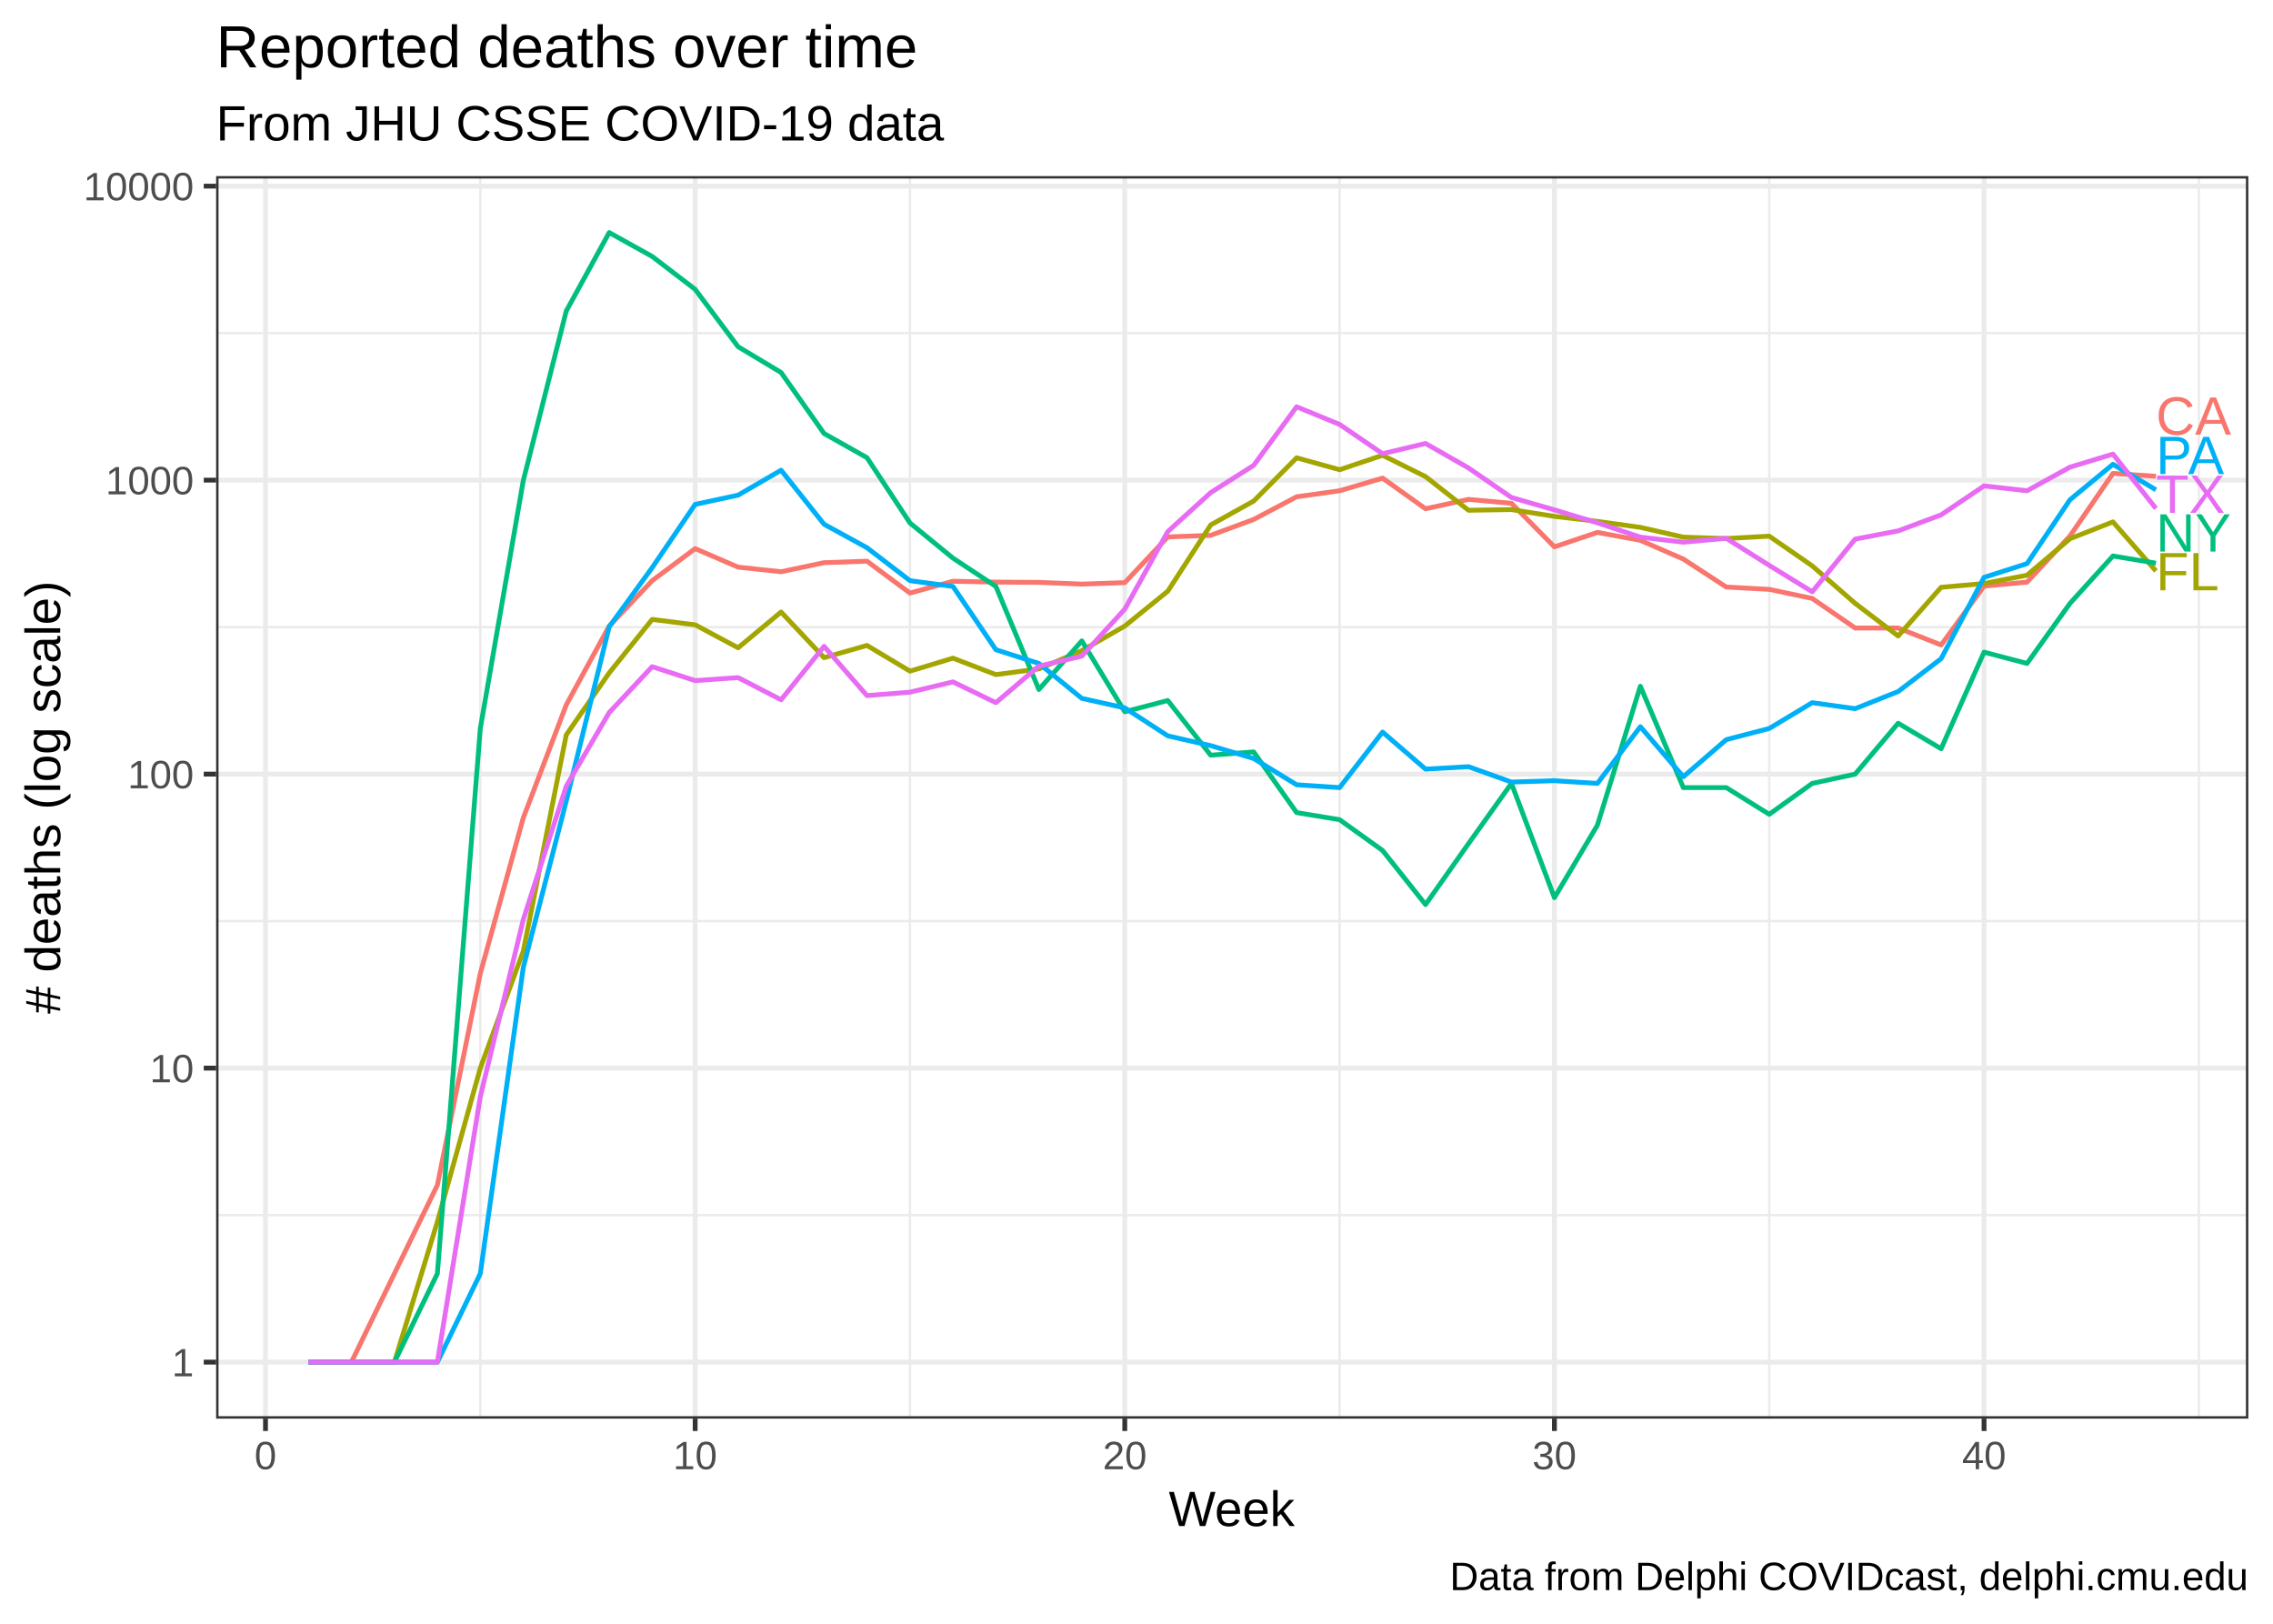
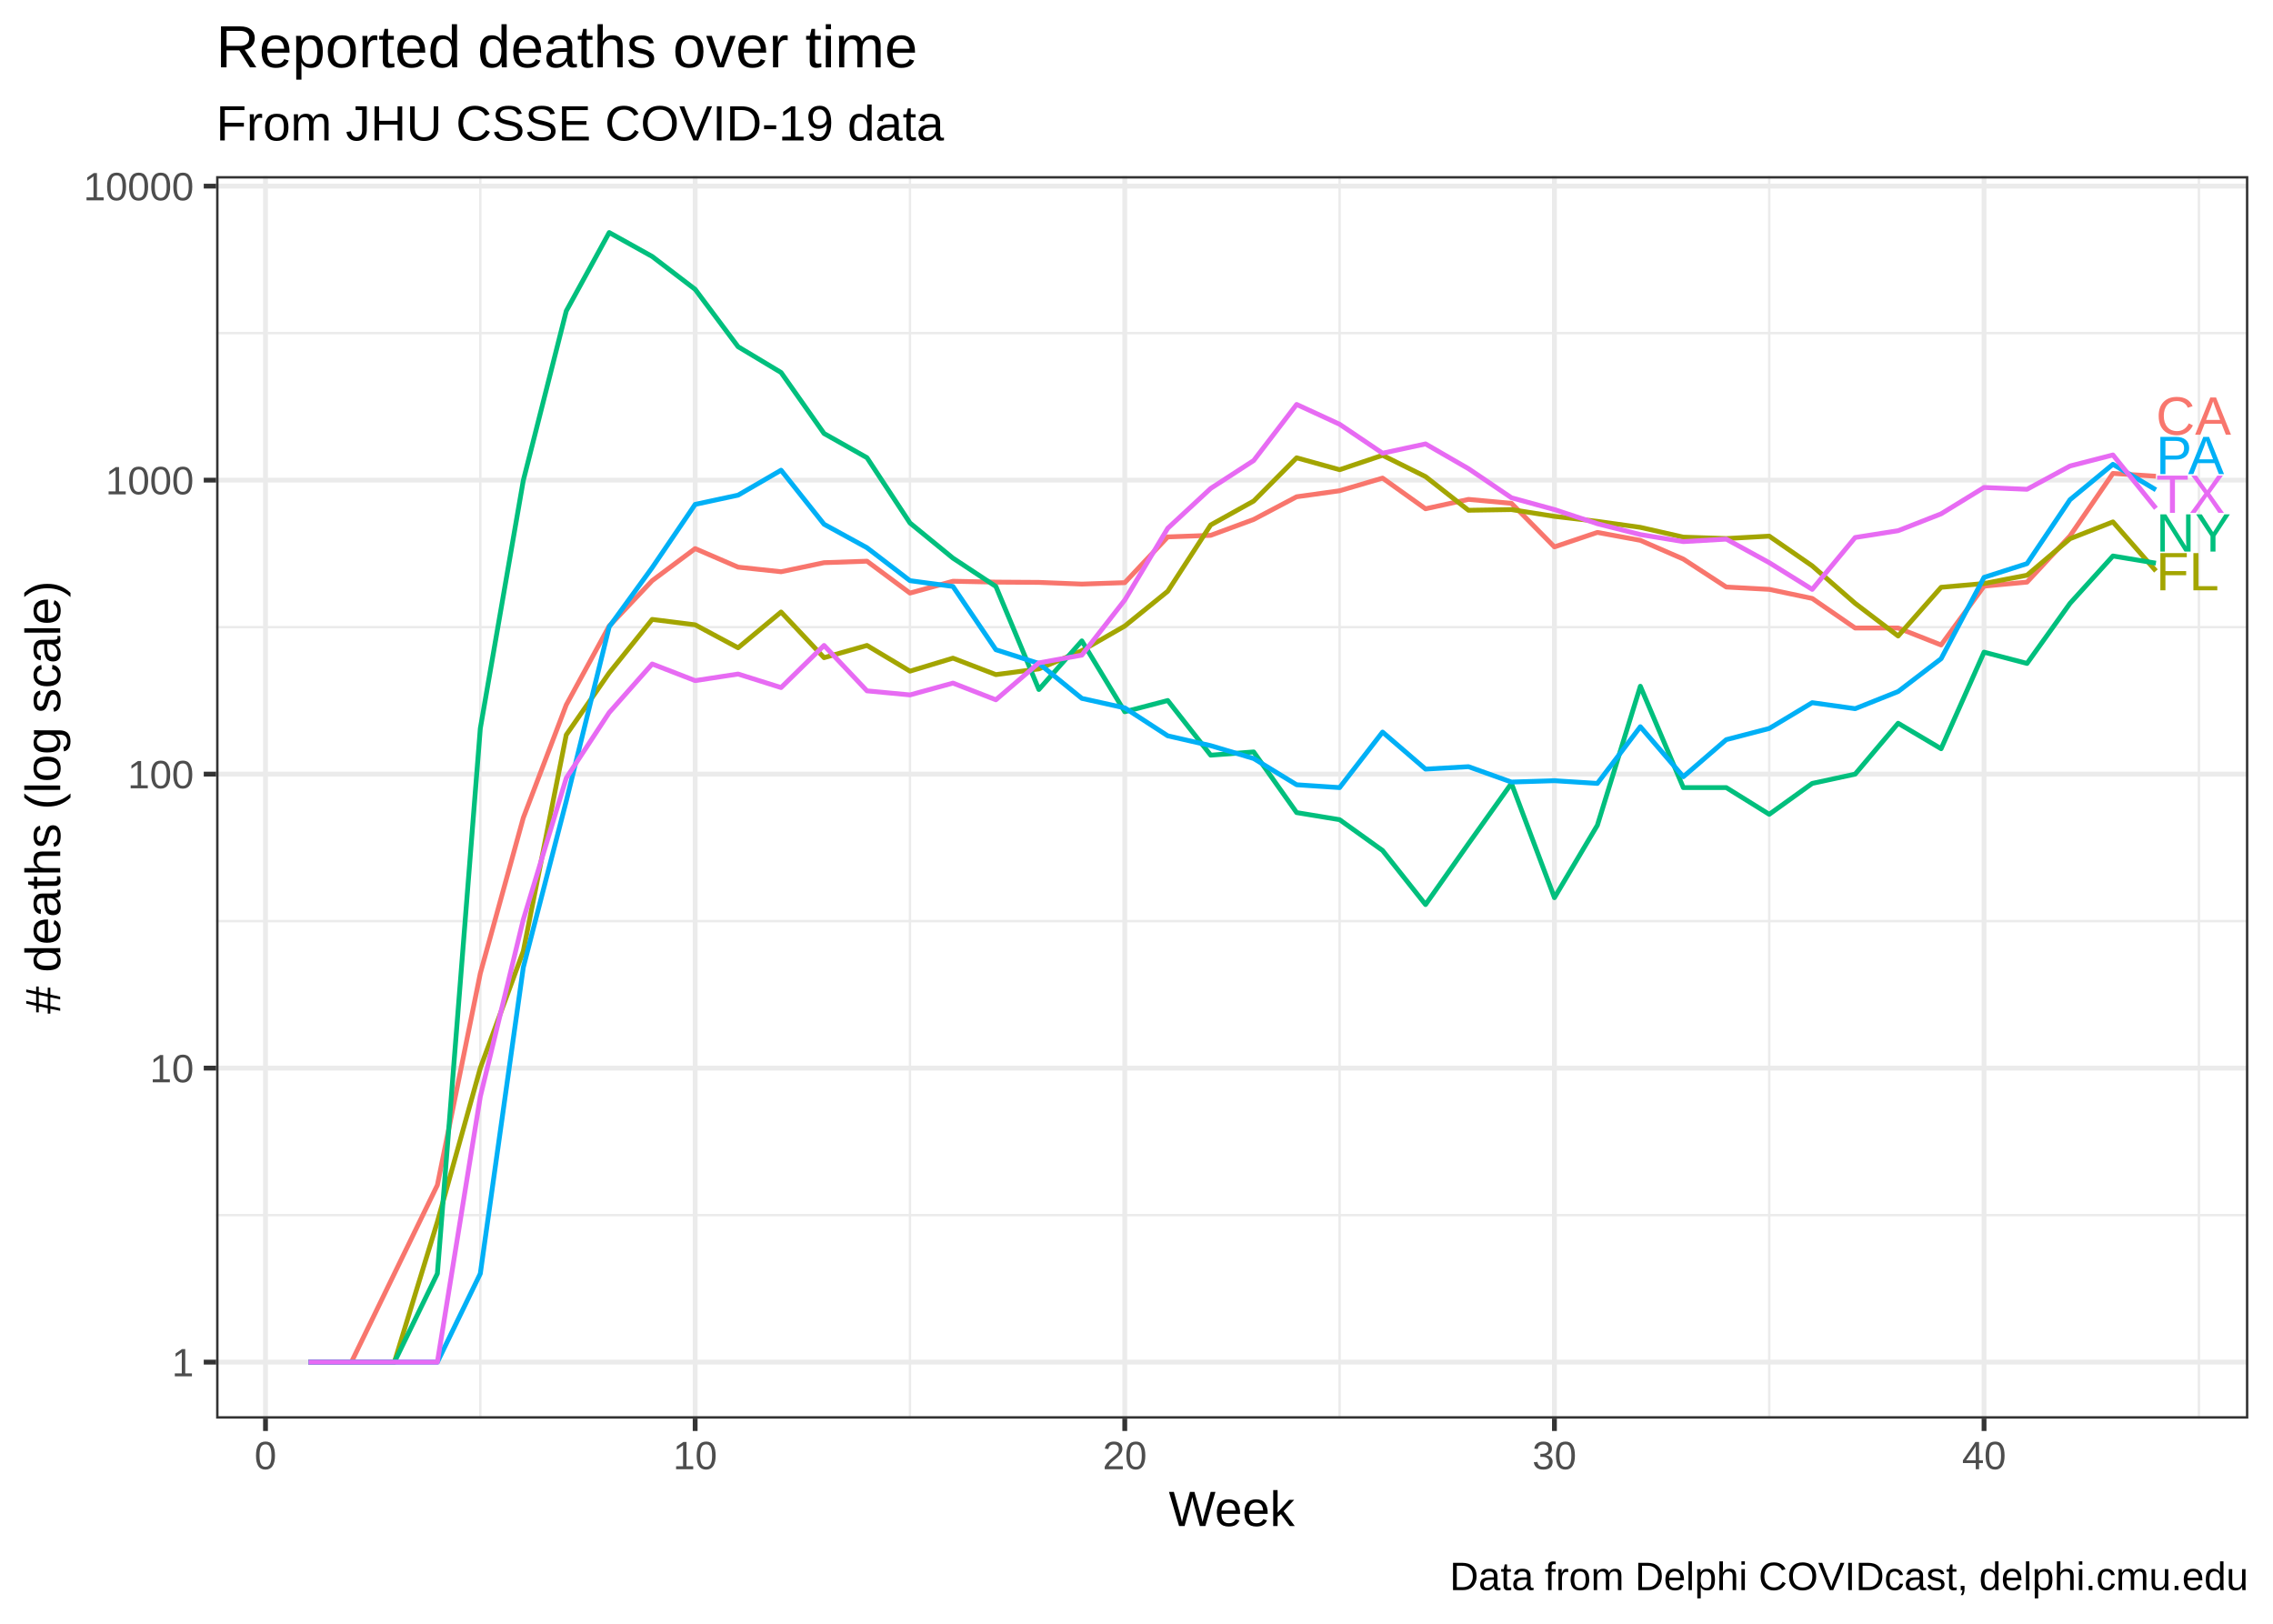
<svg xmlns="http://www.w3.org/2000/svg" viewBox="0 0 504.00 360.00">
  <defs>
    <style type="text/css">
    line, polyline, polygon, path, rect, circle {
      fill: none;
      stroke: #000000;
      stroke-linecap: round;
      stroke-linejoin: round;
      stroke-miterlimit: 10.00;
    }
  </style>
  </defs>
  <rect width="100%" height="100%" style="stroke: none; fill: #FFFFFF;" />
  <rect x="0.00" y="0.00" width="504.00" height="360.00" style="stroke-width: 1.07; stroke: #FFFFFF; fill: #FFFFFF;" />
  <defs>
    <clipPath id="cpNDcuOTJ8NDk4LjUyfDMxNC41MnwzOS4wNA==">
      <rect x="47.92" y="39.04" width="450.61" height="275.48" />
    </clipPath>
  </defs>
  <rect x="47.92" y="39.04" width="450.61" height="275.48" style="stroke-width: 1.07; stroke: none; fill: #FFFFFF;" clip-path="url(#cpNDcuOTJ8NDk4LjUyfDMxNC41MnwzOS4wNA==)" />
  <polyline points="47.92,269.41 498.52,269.41 " style="stroke-width: 0.53; stroke: #EBEBEB; stroke-linecap: butt;" clip-path="url(#cpNDcuOTJ8NDk4LjUyfDMxNC41MnwzOS4wNA==)" />
  <polyline points="47.92,204.22 498.52,204.22 " style="stroke-width: 0.53; stroke: #EBEBEB; stroke-linecap: butt;" clip-path="url(#cpNDcuOTJ8NDk4LjUyfDMxNC41MnwzOS4wNA==)" />
  <polyline points="47.92,139.04 498.52,139.04 " style="stroke-width: 0.53; stroke: #EBEBEB; stroke-linecap: butt;" clip-path="url(#cpNDcuOTJ8NDk4LjUyfDMxNC41MnwzOS4wNA==)" />
  <polyline points="47.92,73.86 498.52,73.86 " style="stroke-width: 0.53; stroke: #EBEBEB; stroke-linecap: butt;" clip-path="url(#cpNDcuOTJ8NDk4LjUyfDMxNC41MnwzOS4wNA==)" />
  <polyline points="106.50,314.52 106.50,39.04 " style="stroke-width: 0.53; stroke: #EBEBEB; stroke-linecap: butt;" clip-path="url(#cpNDcuOTJ8NDk4LjUyfDMxNC41MnwzOS4wNA==)" />
  <polyline points="201.77,314.52 201.77,39.04 " style="stroke-width: 0.53; stroke: #EBEBEB; stroke-linecap: butt;" clip-path="url(#cpNDcuOTJ8NDk4LjUyfDMxNC41MnwzOS4wNA==)" />
  <polyline points="297.03,314.52 297.03,39.04 " style="stroke-width: 0.53; stroke: #EBEBEB; stroke-linecap: butt;" clip-path="url(#cpNDcuOTJ8NDk4LjUyfDMxNC41MnwzOS4wNA==)" />
  <polyline points="392.30,314.52 392.30,39.04 " style="stroke-width: 0.53; stroke: #EBEBEB; stroke-linecap: butt;" clip-path="url(#cpNDcuOTJ8NDk4LjUyfDMxNC41MnwzOS4wNA==)" />
  <polyline points="487.57,314.52 487.57,39.04 " style="stroke-width: 0.53; stroke: #EBEBEB; stroke-linecap: butt;" clip-path="url(#cpNDcuOTJ8NDk4LjUyfDMxNC41MnwzOS4wNA==)" />
  <polyline points="47.92,302.00 498.52,302.00 " style="stroke-width: 1.07; stroke: #EBEBEB; stroke-linecap: butt;" clip-path="url(#cpNDcuOTJ8NDk4LjUyfDMxNC41MnwzOS4wNA==)" />
  <polyline points="47.92,236.81 498.52,236.81 " style="stroke-width: 1.07; stroke: #EBEBEB; stroke-linecap: butt;" clip-path="url(#cpNDcuOTJ8NDk4LjUyfDMxNC41MnwzOS4wNA==)" />
  <polyline points="47.92,171.63 498.52,171.63 " style="stroke-width: 1.07; stroke: #EBEBEB; stroke-linecap: butt;" clip-path="url(#cpNDcuOTJ8NDk4LjUyfDMxNC41MnwzOS4wNA==)" />
  <polyline points="47.92,106.45 498.52,106.45 " style="stroke-width: 1.07; stroke: #EBEBEB; stroke-linecap: butt;" clip-path="url(#cpNDcuOTJ8NDk4LjUyfDMxNC41MnwzOS4wNA==)" />
  <polyline points="47.92,41.27 498.52,41.27 " style="stroke-width: 1.07; stroke: #EBEBEB; stroke-linecap: butt;" clip-path="url(#cpNDcuOTJ8NDk4LjUyfDMxNC41MnwzOS4wNA==)" />
  <polyline points="58.87,314.52 58.87,39.04 " style="stroke-width: 1.07; stroke: #EBEBEB; stroke-linecap: butt;" clip-path="url(#cpNDcuOTJ8NDk4LjUyfDMxNC41MnwzOS4wNA==)" />
  <polyline points="154.14,314.52 154.14,39.04 " style="stroke-width: 1.07; stroke: #EBEBEB; stroke-linecap: butt;" clip-path="url(#cpNDcuOTJ8NDk4LjUyfDMxNC41MnwzOS4wNA==)" />
  <polyline points="249.40,314.52 249.40,39.04 " style="stroke-width: 1.07; stroke: #EBEBEB; stroke-linecap: butt;" clip-path="url(#cpNDcuOTJ8NDk4LjUyfDMxNC41MnwzOS4wNA==)" />
  <polyline points="344.67,314.52 344.67,39.04 " style="stroke-width: 1.07; stroke: #EBEBEB; stroke-linecap: butt;" clip-path="url(#cpNDcuOTJ8NDk4LjUyfDMxNC41MnwzOS4wNA==)" />
  <polyline points="439.93,314.52 439.93,39.04 " style="stroke-width: 1.07; stroke: #EBEBEB; stroke-linecap: butt;" clip-path="url(#cpNDcuOTJ8NDk4LjUyfDMxNC41MnwzOS4wNA==)" />
  <polyline points="68.40,302.00 77.92,302.00 87.45,282.37 96.98,262.75 106.50,215.81 116.03,181.33 125.56,156.28 135.08,138.80 144.61,128.74 154.14,121.63 163.66,125.74 173.19,126.76 182.72,124.75 192.24,124.42 201.77,131.49 211.30,128.87 220.82,129.06 230.35,129.12 239.88,129.50 249.40,129.18 258.93,119.04 268.45,118.69 277.98,115.17 287.51,110.14 297.03,108.81 306.56,106.00 316.09,112.80 325.61,110.72 335.14,111.59 344.67,121.25 354.19,118.04 363.72,119.80 373.25,123.95 382.77,130.15 392.30,130.67 401.83,132.68 411.35,139.24 420.88,139.24 430.41,143.00 439.93,129.95 449.46,129.06 458.99,118.82 468.51,104.96 478.04,105.59 " style="stroke-width: 1.07; stroke: #F8766D; stroke-linecap: butt;" clip-path="url(#cpNDcuOTJ8NDk4LjUyfDMxNC41MnwzOS4wNA==)" />
  <polyline points="68.40,302.00 77.92,302.00 87.45,302.00 96.98,270.90 106.50,236.81 116.03,210.88 125.56,162.93 135.08,149.19 144.61,137.33 154.14,138.53 163.66,143.62 173.19,135.69 182.72,145.81 192.24,143.10 201.77,148.80 211.30,145.92 220.82,149.57 230.35,148.30 239.88,144.26 249.40,138.80 258.93,131.08 268.45,116.39 277.98,111.09 287.51,101.50 297.03,104.14 306.56,100.94 316.09,105.67 325.61,113.13 335.14,112.98 344.67,114.48 354.19,115.59 363.72,116.92 373.25,119.09 382.77,119.40 392.30,118.87 401.83,125.46 411.35,133.77 420.88,141.01 430.41,130.21 439.93,129.37 449.46,127.53 458.99,119.44 468.51,115.71 478.04,126.59 " style="stroke-width: 1.07; stroke: #A3A500; stroke-linecap: butt;" clip-path="url(#cpNDcuOTJ8NDk4LjUyfDMxNC41MnwzOS4wNA==)" />
  <polyline points="68.40,302.00 77.92,302.00 87.45,302.00 96.98,282.37 106.50,161.51 116.03,106.54 125.56,68.95 135.08,51.56 144.61,56.86 154.14,64.15 163.66,76.87 173.19,82.59 182.72,96.11 192.24,101.48 201.77,115.95 211.30,123.74 220.82,130.02 230.35,152.87 239.88,142.09 249.40,157.80 258.93,155.31 268.45,167.43 277.98,166.71 287.51,180.16 297.03,181.73 306.56,188.56 316.09,200.55 325.61,187.05 335.14,173.69 344.67,199.02 354.19,182.97 363.72,152.15 373.25,174.62 382.77,174.62 392.30,180.54 401.83,173.69 411.35,171.63 420.88,160.35 430.41,166.00 439.93,144.59 449.46,147.09 458.99,133.77 468.51,123.27 478.04,124.86 " style="stroke-width: 1.07; stroke: #00BF7D; stroke-linecap: butt;" clip-path="url(#cpNDcuOTJ8NDk4LjUyfDMxNC41MnwzOS4wNA==)" />
  <polyline points="68.40,302.00 77.92,302.00 87.45,302.00 96.98,302.00 106.50,282.37 116.03,214.50 125.56,177.60 135.08,138.97 144.61,125.85 154.14,111.83 163.66,109.78 173.19,104.25 182.72,116.23 192.24,121.44 201.77,128.74 211.30,130.02 220.82,144.05 230.35,147.09 239.88,154.84 249.40,156.95 258.93,163.14 268.45,165.32 277.98,168.17 287.51,173.99 297.03,174.62 306.56,162.31 316.09,170.52 325.61,169.98 335.14,173.39 344.67,173.09 354.19,173.69 363.72,161.12 373.25,172.21 382.77,163.99 392.30,161.51 401.83,155.79 411.35,157.12 420.88,153.32 430.41,146.04 439.93,128.01 449.46,124.96 458.99,110.79 468.51,102.94 478.04,108.60 " style="stroke-width: 1.07; stroke: #00B0F6; stroke-linecap: butt;" clip-path="url(#cpNDcuOTJ8NDk4LjUyfDMxNC41MnwzOS4wNA==)" />
-   <polyline points="68.40,302.00 77.92,302.00 87.45,302.00 96.98,302.00 106.50,243.13 116.03,203.89 125.56,174.30 135.08,157.98 144.61,147.81 154.14,150.90 163.66,150.23 173.19,155.15 182.72,143.31 192.24,154.22 201.77,153.46 211.30,151.18 220.82,155.79 230.35,147.69 239.88,145.47 249.40,135.06 258.93,117.87 268.45,109.22 277.98,103.17 287.51,90.19 297.03,94.10 306.56,100.59 316.09,98.32 325.61,103.75 335.14,110.30 344.67,113.05 354.19,115.91 363.72,119.09 373.25,120.21 382.77,119.35 392.30,125.35 401.83,131.21 411.35,119.53 420.88,117.70 430.41,114.15 439.93,107.73 449.46,108.81 458.99,103.57 468.51,100.68 478.04,112.73 " style="stroke-width: 1.07; stroke: #E76BF3; stroke-linecap: butt;" clip-path="url(#cpNDcuOTJ8NDk4LjUyfDMxNC41MnwzOS4wNA==)" />
+   <polyline points="68.40,302.00 77.92,302.00 87.45,302.00 96.98,302.00 106.50,243.13 116.03,203.89 125.56,172.50 135.08,157.98 144.61,147.21 154.14,150.90 163.66,149.44 173.19,152.44 182.72,143.10 192.24,153.17 201.77,154.07 211.30,151.45 220.82,155.15 230.35,146.97 239.88,145.25 249.40,133.03 258.93,117.12 268.45,108.29 277.98,102.11 287.51,89.67 297.03,94.06 306.56,100.48 316.09,98.42 325.61,103.91 335.14,110.36 344.67,112.98 354.19,116.11 363.72,118.52 373.25,120.08 382.77,119.53 392.30,124.75 401.83,130.67 411.35,119.17 420.88,117.66 430.41,113.92 439.93,108.08 449.46,108.48 458.99,103.32 468.51,100.87 478.04,112.70 " style="stroke-width: 1.07; stroke: #E76BF3; stroke-linecap: butt;" clip-path="url(#cpNDcuOTJ8NDk4LjUyfDMxNC41MnwzOS4wNA==)" />
  <g clip-path="url(#cpNDcuOTJ8NDk4LjUyfDMxNC41MnwzOS4wNA==)">
    <text x="478.04" y="130.88" style="font-size: 12.00px; fill: #A3A500; font-family: Arial;" textLength="14.00px" lengthAdjust="spacingAndGlyphs">FL</text>
  </g>
  <g clip-path="url(#cpNDcuOTJ8NDk4LjUyfDMxNC41MnwzOS4wNA==)">
    <text x="478.04" y="122.29" style="font-size: 12.00px; fill: #00BF7D; font-family: Arial;" textLength="16.67px" lengthAdjust="spacingAndGlyphs">NY</text>
  </g>
  <g clip-path="url(#cpNDcuOTJ8NDk4LjUyfDMxNC41MnwzOS4wNA==)">
    <text x="478.04" y="113.70" style="font-size: 12.00px; fill: #E76BF3; font-family: Arial;" textLength="15.33px" lengthAdjust="spacingAndGlyphs">TX</text>
  </g>
  <g clip-path="url(#cpNDcuOTJ8NDk4LjUyfDMxNC41MnwzOS4wNA==)">
    <text x="478.04" y="105.11" style="font-size: 12.00px; fill: #00B0F6; font-family: Arial;" textLength="16.01px" lengthAdjust="spacingAndGlyphs">PA</text>
  </g>
  <g clip-path="url(#cpNDcuOTJ8NDk4LjUyfDMxNC41MnwzOS4wNA==)">
    <text x="478.04" y="96.38" style="font-size: 12.00px; fill: #F8766D; font-family: Arial;" textLength="16.67px" lengthAdjust="spacingAndGlyphs">CA</text>
  </g>
  <rect x="47.92" y="39.04" width="450.61" height="275.48" style="stroke-width: 1.07; stroke: #333333;" clip-path="url(#cpNDcuOTJ8NDk4LjUyfDMxNC41MnwzOS4wNA==)" />
  <defs>
    <clipPath id="cpMC4wMHw1MDQuMDB8MzYwLjAwfDAuMDA=">
      <rect x="0.00" y="0.00" width="504.00" height="360.00" />
    </clipPath>
  </defs>
  <g clip-path="url(#cpMC4wMHw1MDQuMDB8MzYwLjAwfDAuMDA=)">
    <text x="38.09" y="305.15" style="font-size: 8.80px; fill: #4D4D4D; font-family: Arial;" textLength="4.89px" lengthAdjust="spacingAndGlyphs">1</text>
  </g>
  <g clip-path="url(#cpMC4wMHw1MDQuMDB8MzYwLjAwfDAuMDA=)">
    <text x="33.20" y="239.96" style="font-size: 8.80px; fill: #4D4D4D; font-family: Arial;" textLength="9.79px" lengthAdjust="spacingAndGlyphs">10</text>
  </g>
  <g clip-path="url(#cpMC4wMHw1MDQuMDB8MzYwLjAwfDAuMDA=)">
    <text x="28.30" y="174.78" style="font-size: 8.80px; fill: #4D4D4D; font-family: Arial;" textLength="14.68px" lengthAdjust="spacingAndGlyphs">100</text>
  </g>
  <g clip-path="url(#cpMC4wMHw1MDQuMDB8MzYwLjAwfDAuMDA=)">
    <text x="23.41" y="109.60" style="font-size: 8.80px; fill: #4D4D4D; font-family: Arial;" textLength="19.58px" lengthAdjust="spacingAndGlyphs">1000</text>
  </g>
  <g clip-path="url(#cpMC4wMHw1MDQuMDB8MzYwLjAwfDAuMDA=)">
    <text x="18.51" y="44.42" style="font-size: 8.80px; fill: #4D4D4D; font-family: Arial;" textLength="24.47px" lengthAdjust="spacingAndGlyphs">10000</text>
  </g>
  <polyline points="45.18,302.00 47.92,302.00 " style="stroke-width: 1.07; stroke: #333333; stroke-linecap: butt;" clip-path="url(#cpMC4wMHw1MDQuMDB8MzYwLjAwfDAuMDA=)" />
  <polyline points="45.18,236.81 47.92,236.81 " style="stroke-width: 1.07; stroke: #333333; stroke-linecap: butt;" clip-path="url(#cpMC4wMHw1MDQuMDB8MzYwLjAwfDAuMDA=)" />
  <polyline points="45.18,171.63 47.92,171.63 " style="stroke-width: 1.07; stroke: #333333; stroke-linecap: butt;" clip-path="url(#cpMC4wMHw1MDQuMDB8MzYwLjAwfDAuMDA=)" />
  <polyline points="45.18,106.45 47.92,106.45 " style="stroke-width: 1.07; stroke: #333333; stroke-linecap: butt;" clip-path="url(#cpMC4wMHw1MDQuMDB8MzYwLjAwfDAuMDA=)" />
  <polyline points="45.18,41.27 47.92,41.27 " style="stroke-width: 1.07; stroke: #333333; stroke-linecap: butt;" clip-path="url(#cpMC4wMHw1MDQuMDB8MzYwLjAwfDAuMDA=)" />
  <polyline points="58.87,317.26 58.87,314.52 " style="stroke-width: 1.07; stroke: #333333; stroke-linecap: butt;" clip-path="url(#cpMC4wMHw1MDQuMDB8MzYwLjAwfDAuMDA=)" />
  <polyline points="154.14,317.26 154.14,314.52 " style="stroke-width: 1.07; stroke: #333333; stroke-linecap: butt;" clip-path="url(#cpMC4wMHw1MDQuMDB8MzYwLjAwfDAuMDA=)" />
  <polyline points="249.40,317.26 249.40,314.52 " style="stroke-width: 1.07; stroke: #333333; stroke-linecap: butt;" clip-path="url(#cpMC4wMHw1MDQuMDB8MzYwLjAwfDAuMDA=)" />
  <polyline points="344.67,317.26 344.67,314.52 " style="stroke-width: 1.07; stroke: #333333; stroke-linecap: butt;" clip-path="url(#cpMC4wMHw1MDQuMDB8MzYwLjAwfDAuMDA=)" />
  <polyline points="439.93,317.26 439.93,314.52 " style="stroke-width: 1.07; stroke: #333333; stroke-linecap: butt;" clip-path="url(#cpMC4wMHw1MDQuMDB8MzYwLjAwfDAuMDA=)" />
  <g clip-path="url(#cpMC4wMHw1MDQuMDB8MzYwLjAwfDAuMDA=)">
    <text x="56.42" y="325.75" style="font-size: 8.80px; fill: #4D4D4D; font-family: Arial;" textLength="4.89px" lengthAdjust="spacingAndGlyphs">0</text>
  </g>
  <g clip-path="url(#cpMC4wMHw1MDQuMDB8MzYwLjAwfDAuMDA=)">
    <text x="149.24" y="325.75" style="font-size: 8.80px; fill: #4D4D4D; font-family: Arial;" textLength="9.79px" lengthAdjust="spacingAndGlyphs">10</text>
  </g>
  <g clip-path="url(#cpMC4wMHw1MDQuMDB8MzYwLjAwfDAuMDA=)">
    <text x="244.51" y="325.75" style="font-size: 8.80px; fill: #4D4D4D; font-family: Arial;" textLength="9.79px" lengthAdjust="spacingAndGlyphs">20</text>
  </g>
  <g clip-path="url(#cpMC4wMHw1MDQuMDB8MzYwLjAwfDAuMDA=)">
    <text x="339.77" y="325.75" style="font-size: 8.80px; fill: #4D4D4D; font-family: Arial;" textLength="9.79px" lengthAdjust="spacingAndGlyphs">30</text>
  </g>
  <g clip-path="url(#cpMC4wMHw1MDQuMDB8MzYwLjAwfDAuMDA=)">
    <text x="435.04" y="325.75" style="font-size: 8.80px; fill: #4D4D4D; font-family: Arial;" textLength="9.79px" lengthAdjust="spacingAndGlyphs">40</text>
  </g>
  <g clip-path="url(#cpMC4wMHw1MDQuMDB8MzYwLjAwfDAuMDA=)">
    <text x="259.16" y="338.34" style="font-size: 11.00px; font-family: Arial;" textLength="28.12px" lengthAdjust="spacingAndGlyphs">Week</text>
  </g>
  <g clip-path="url(#cpMC4wMHw1MDQuMDB8MzYwLjAwfDAuMDA=)">
    <text transform="translate(13.35,224.78) rotate(-90)" style="font-size: 11.00px; font-family: Arial;" textLength="96.00px" lengthAdjust="spacingAndGlyphs"># deaths (log scale)</text>
  </g>
  <g clip-path="url(#cpMC4wMHw1MDQuMDB8MzYwLjAwfDAuMDA=)">
    <text x="47.92" y="31.14" style="font-size: 11.00px; font-family: Arial;" textLength="161.37px" lengthAdjust="spacingAndGlyphs">From JHU CSSE COVID-19 data</text>
  </g>
  <g clip-path="url(#cpMC4wMHw1MDQuMDB8MzYwLjAwfDAuMDA=)">
    <text x="47.92" y="14.93" style="font-size: 13.20px; font-family: Arial;" textLength="155.55px" lengthAdjust="spacingAndGlyphs">Reported deaths over time</text>
  </g>
  <g clip-path="url(#cpMC4wMHw1MDQuMDB8MzYwLjAwfDAuMDA=)">
    <text x="321.47" y="352.54" style="font-size: 8.80px; font-family: Arial;" textLength="177.05px" lengthAdjust="spacingAndGlyphs">Data from Delphi COVIDcast, delphi.cmu.edu</text>
  </g>
</svg>
